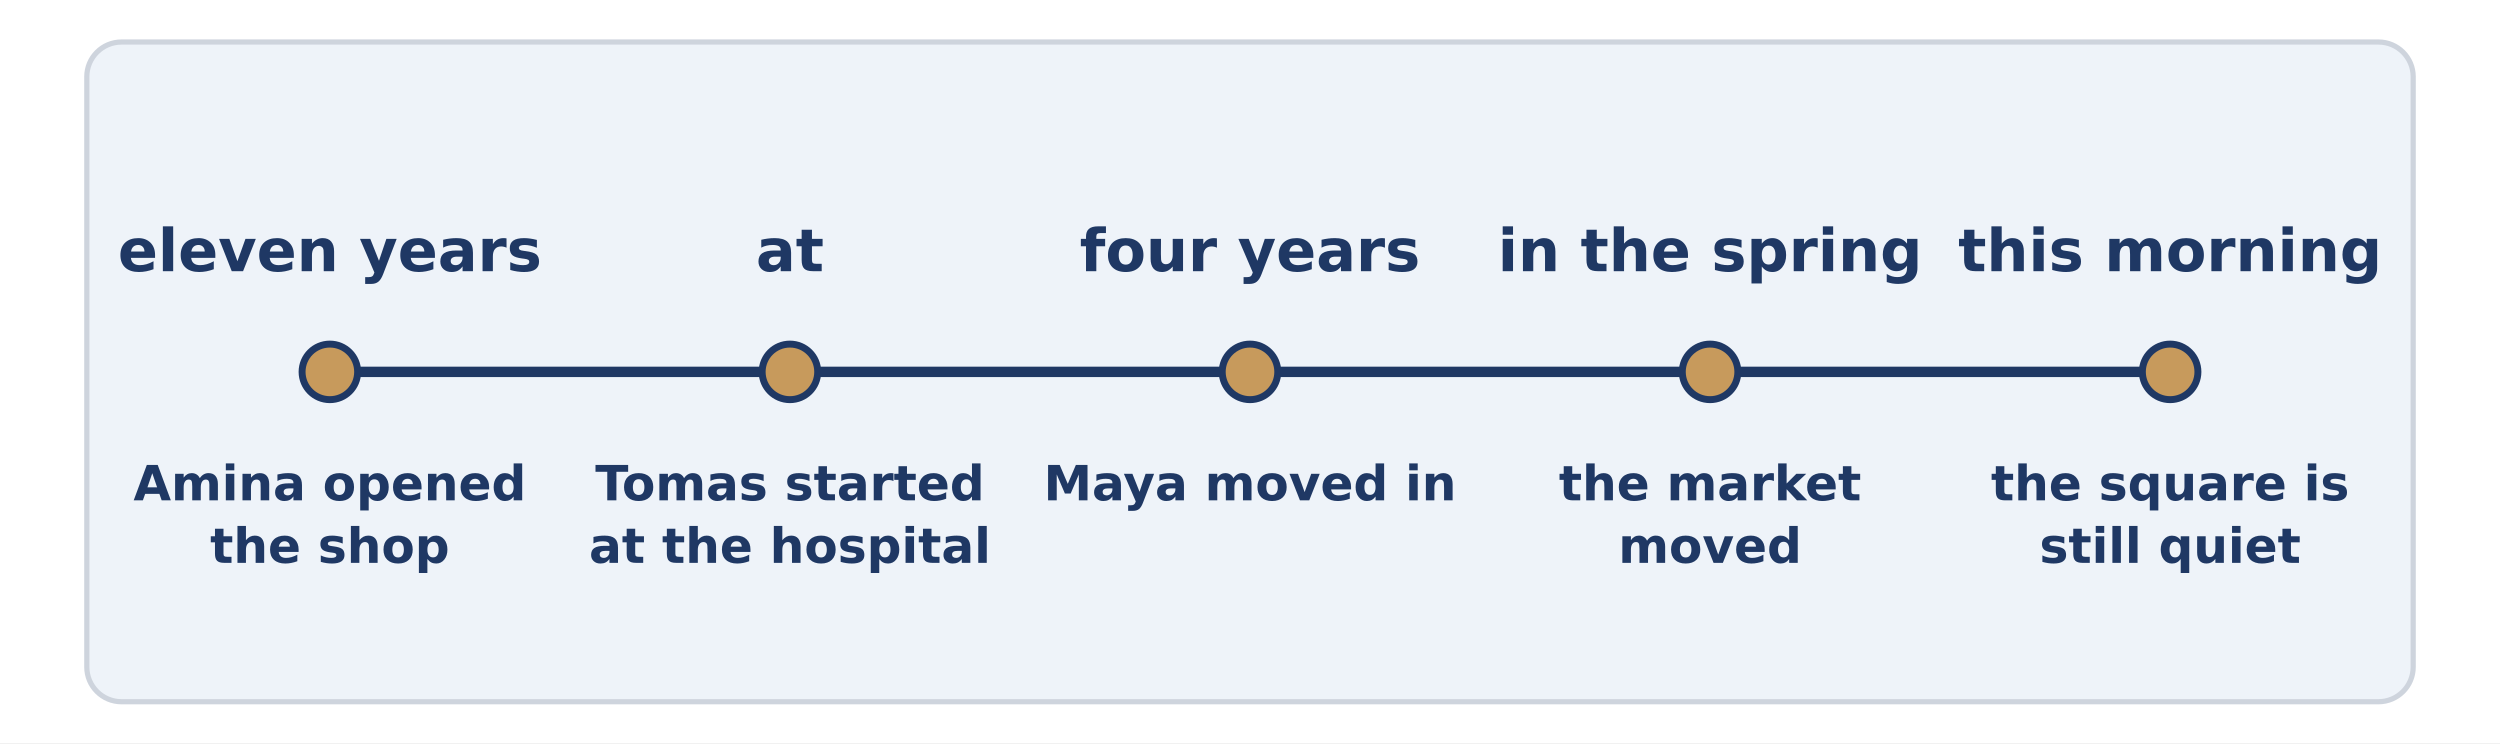
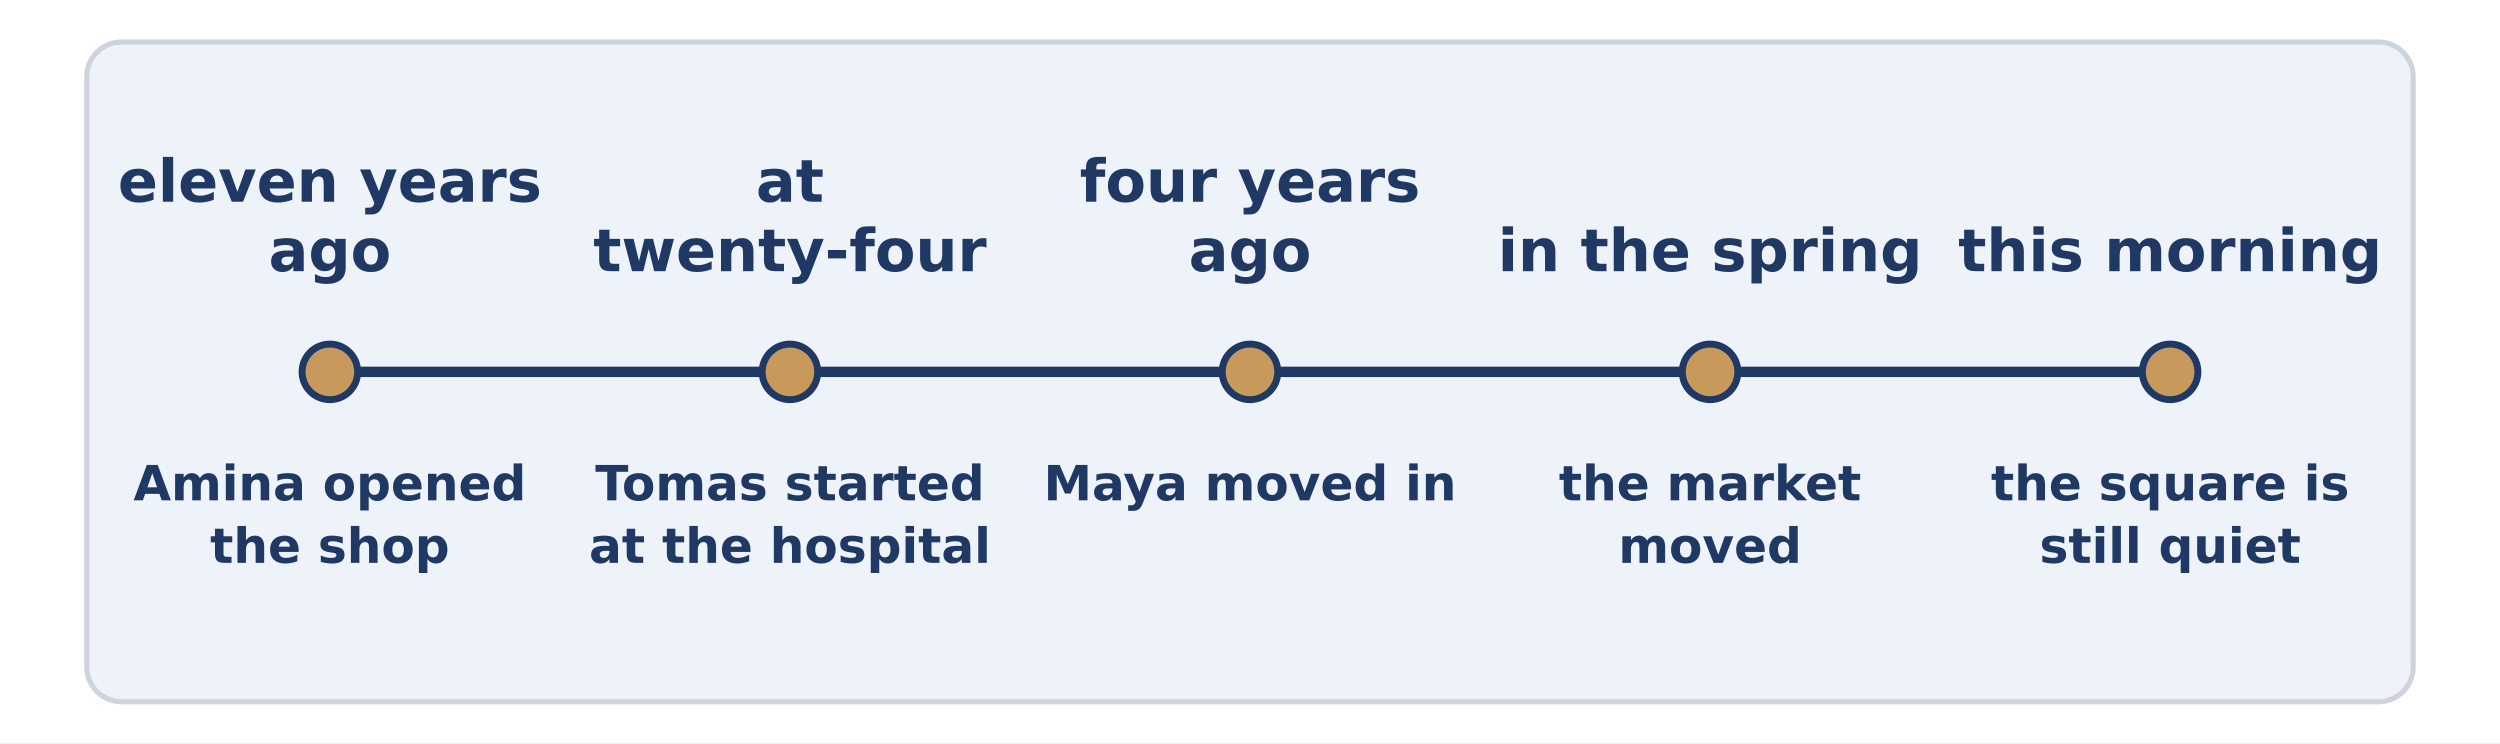
<svg xmlns="http://www.w3.org/2000/svg" width="1440" height="428" viewBox="0 0 1440 428">
  <rect width="1440" height="428" fill="#FFFFFF" />
  <rect x="50.0" y="24.2" width="1340.0" height="380.0" rx="20" fill="#EEF3F9" stroke="#CED4DD" stroke-width="3" />
  <line x1="190.0" y1="214.2" x2="1250.0" y2="214.2" stroke="#1F3864" stroke-width="6" stroke-linecap="round" />
  <circle cx="190.0" cy="214.2" r="16.0" fill="#C79A5C" stroke="#1F3864" stroke-width="4" />
-   <text x="190.0" y="156.2" font-family="DejaVu Sans" font-size="34" font-weight="bold" fill="#1F3864" text-anchor="middle">eleven years</text>
+   <text x="190.0" y="116.2" font-family="DejaVu Sans" font-size="34" font-weight="bold" fill="#1F3864" text-anchor="middle">eleven years</text>
+   <text x="190.0" y="156.2" font-family="DejaVu Sans" font-size="34" font-weight="bold" fill="#1F3864" text-anchor="middle">ago</text>
  <text x="190.0" y="288.2" font-family="DejaVu Sans" font-size="28" font-weight="bold" fill="#1F3864" text-anchor="middle">Amina opened</text>
  <text x="190.0" y="324.2" font-family="DejaVu Sans" font-size="28" font-weight="bold" fill="#1F3864" text-anchor="middle">the shop</text>
  <circle cx="455.0" cy="214.2" r="16.0" fill="#C79A5C" stroke="#1F3864" stroke-width="4" />
-   <text x="455.0" y="156.2" font-family="DejaVu Sans" font-size="34" font-weight="bold" fill="#1F3864" text-anchor="middle">at</text>
+   <text x="455.0" y="116.2" font-family="DejaVu Sans" font-size="34" font-weight="bold" fill="#1F3864" text-anchor="middle">at</text>
+   <text x="455.0" y="156.2" font-family="DejaVu Sans" font-size="34" font-weight="bold" fill="#1F3864" text-anchor="middle">twenty-four</text>
  <text x="455.0" y="288.2" font-family="DejaVu Sans" font-size="28" font-weight="bold" fill="#1F3864" text-anchor="middle">Tomas started</text>
  <text x="455.0" y="324.2" font-family="DejaVu Sans" font-size="28" font-weight="bold" fill="#1F3864" text-anchor="middle">at the hospital</text>
  <circle cx="720.0" cy="214.2" r="16.0" fill="#C79A5C" stroke="#1F3864" stroke-width="4" />
-   <text x="720.0" y="156.2" font-family="DejaVu Sans" font-size="34" font-weight="bold" fill="#1F3864" text-anchor="middle">four years</text>
+   <text x="720.0" y="116.2" font-family="DejaVu Sans" font-size="34" font-weight="bold" fill="#1F3864" text-anchor="middle">four years</text>
+   <text x="720.0" y="156.2" font-family="DejaVu Sans" font-size="34" font-weight="bold" fill="#1F3864" text-anchor="middle">ago</text>
  <text x="720.0" y="288.2" font-family="DejaVu Sans" font-size="28" font-weight="bold" fill="#1F3864" text-anchor="middle">Maya moved in</text>
  <circle cx="985.0" cy="214.2" r="16.0" fill="#C79A5C" stroke="#1F3864" stroke-width="4" />
  <text x="985.0" y="156.2" font-family="DejaVu Sans" font-size="34" font-weight="bold" fill="#1F3864" text-anchor="middle">in the spring</text>
  <text x="985.0" y="288.2" font-family="DejaVu Sans" font-size="28" font-weight="bold" fill="#1F3864" text-anchor="middle">the market</text>
  <text x="985.0" y="324.2" font-family="DejaVu Sans" font-size="28" font-weight="bold" fill="#1F3864" text-anchor="middle">moved</text>
  <circle cx="1250.0" cy="214.2" r="16.0" fill="#C79A5C" stroke="#1F3864" stroke-width="4" />
  <text x="1250.0" y="156.2" font-family="DejaVu Sans" font-size="34" font-weight="bold" fill="#1F3864" text-anchor="middle">this morning</text>
  <text x="1250.0" y="288.2" font-family="DejaVu Sans" font-size="28" font-weight="bold" fill="#1F3864" text-anchor="middle">the square is</text>
  <text x="1250.0" y="324.2" font-family="DejaVu Sans" font-size="28" font-weight="bold" fill="#1F3864" text-anchor="middle">still quiet</text>
</svg>
